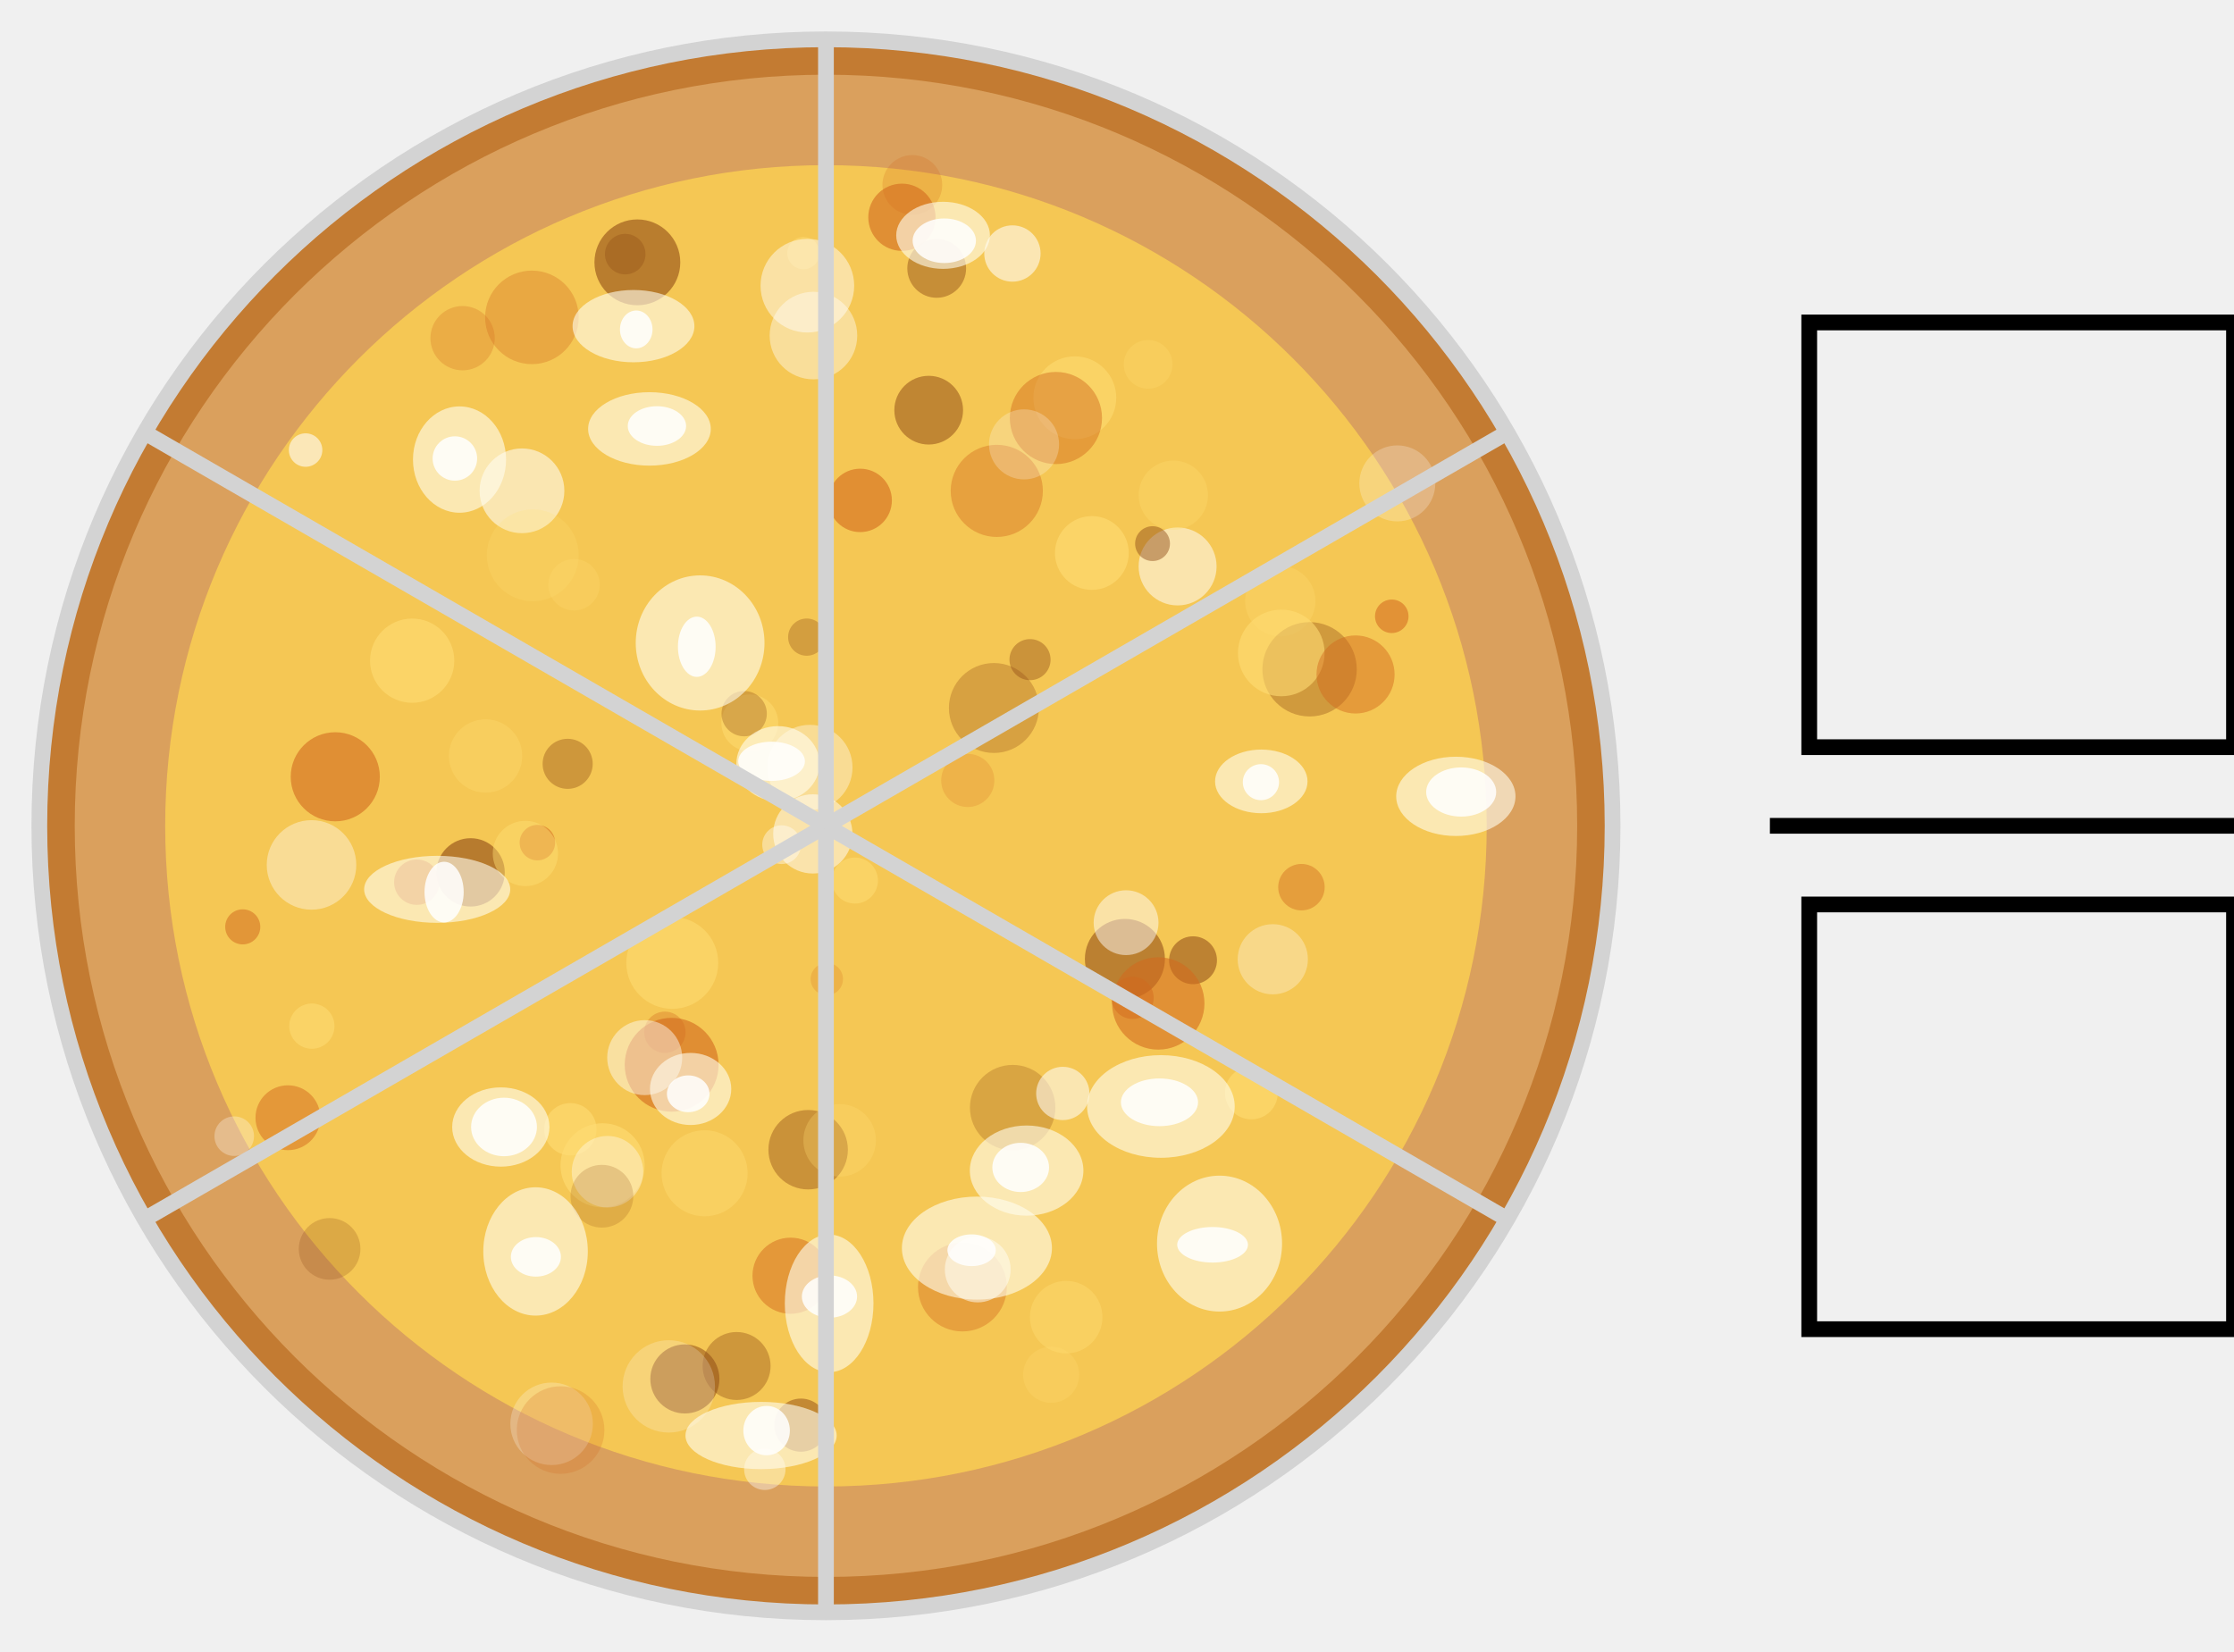
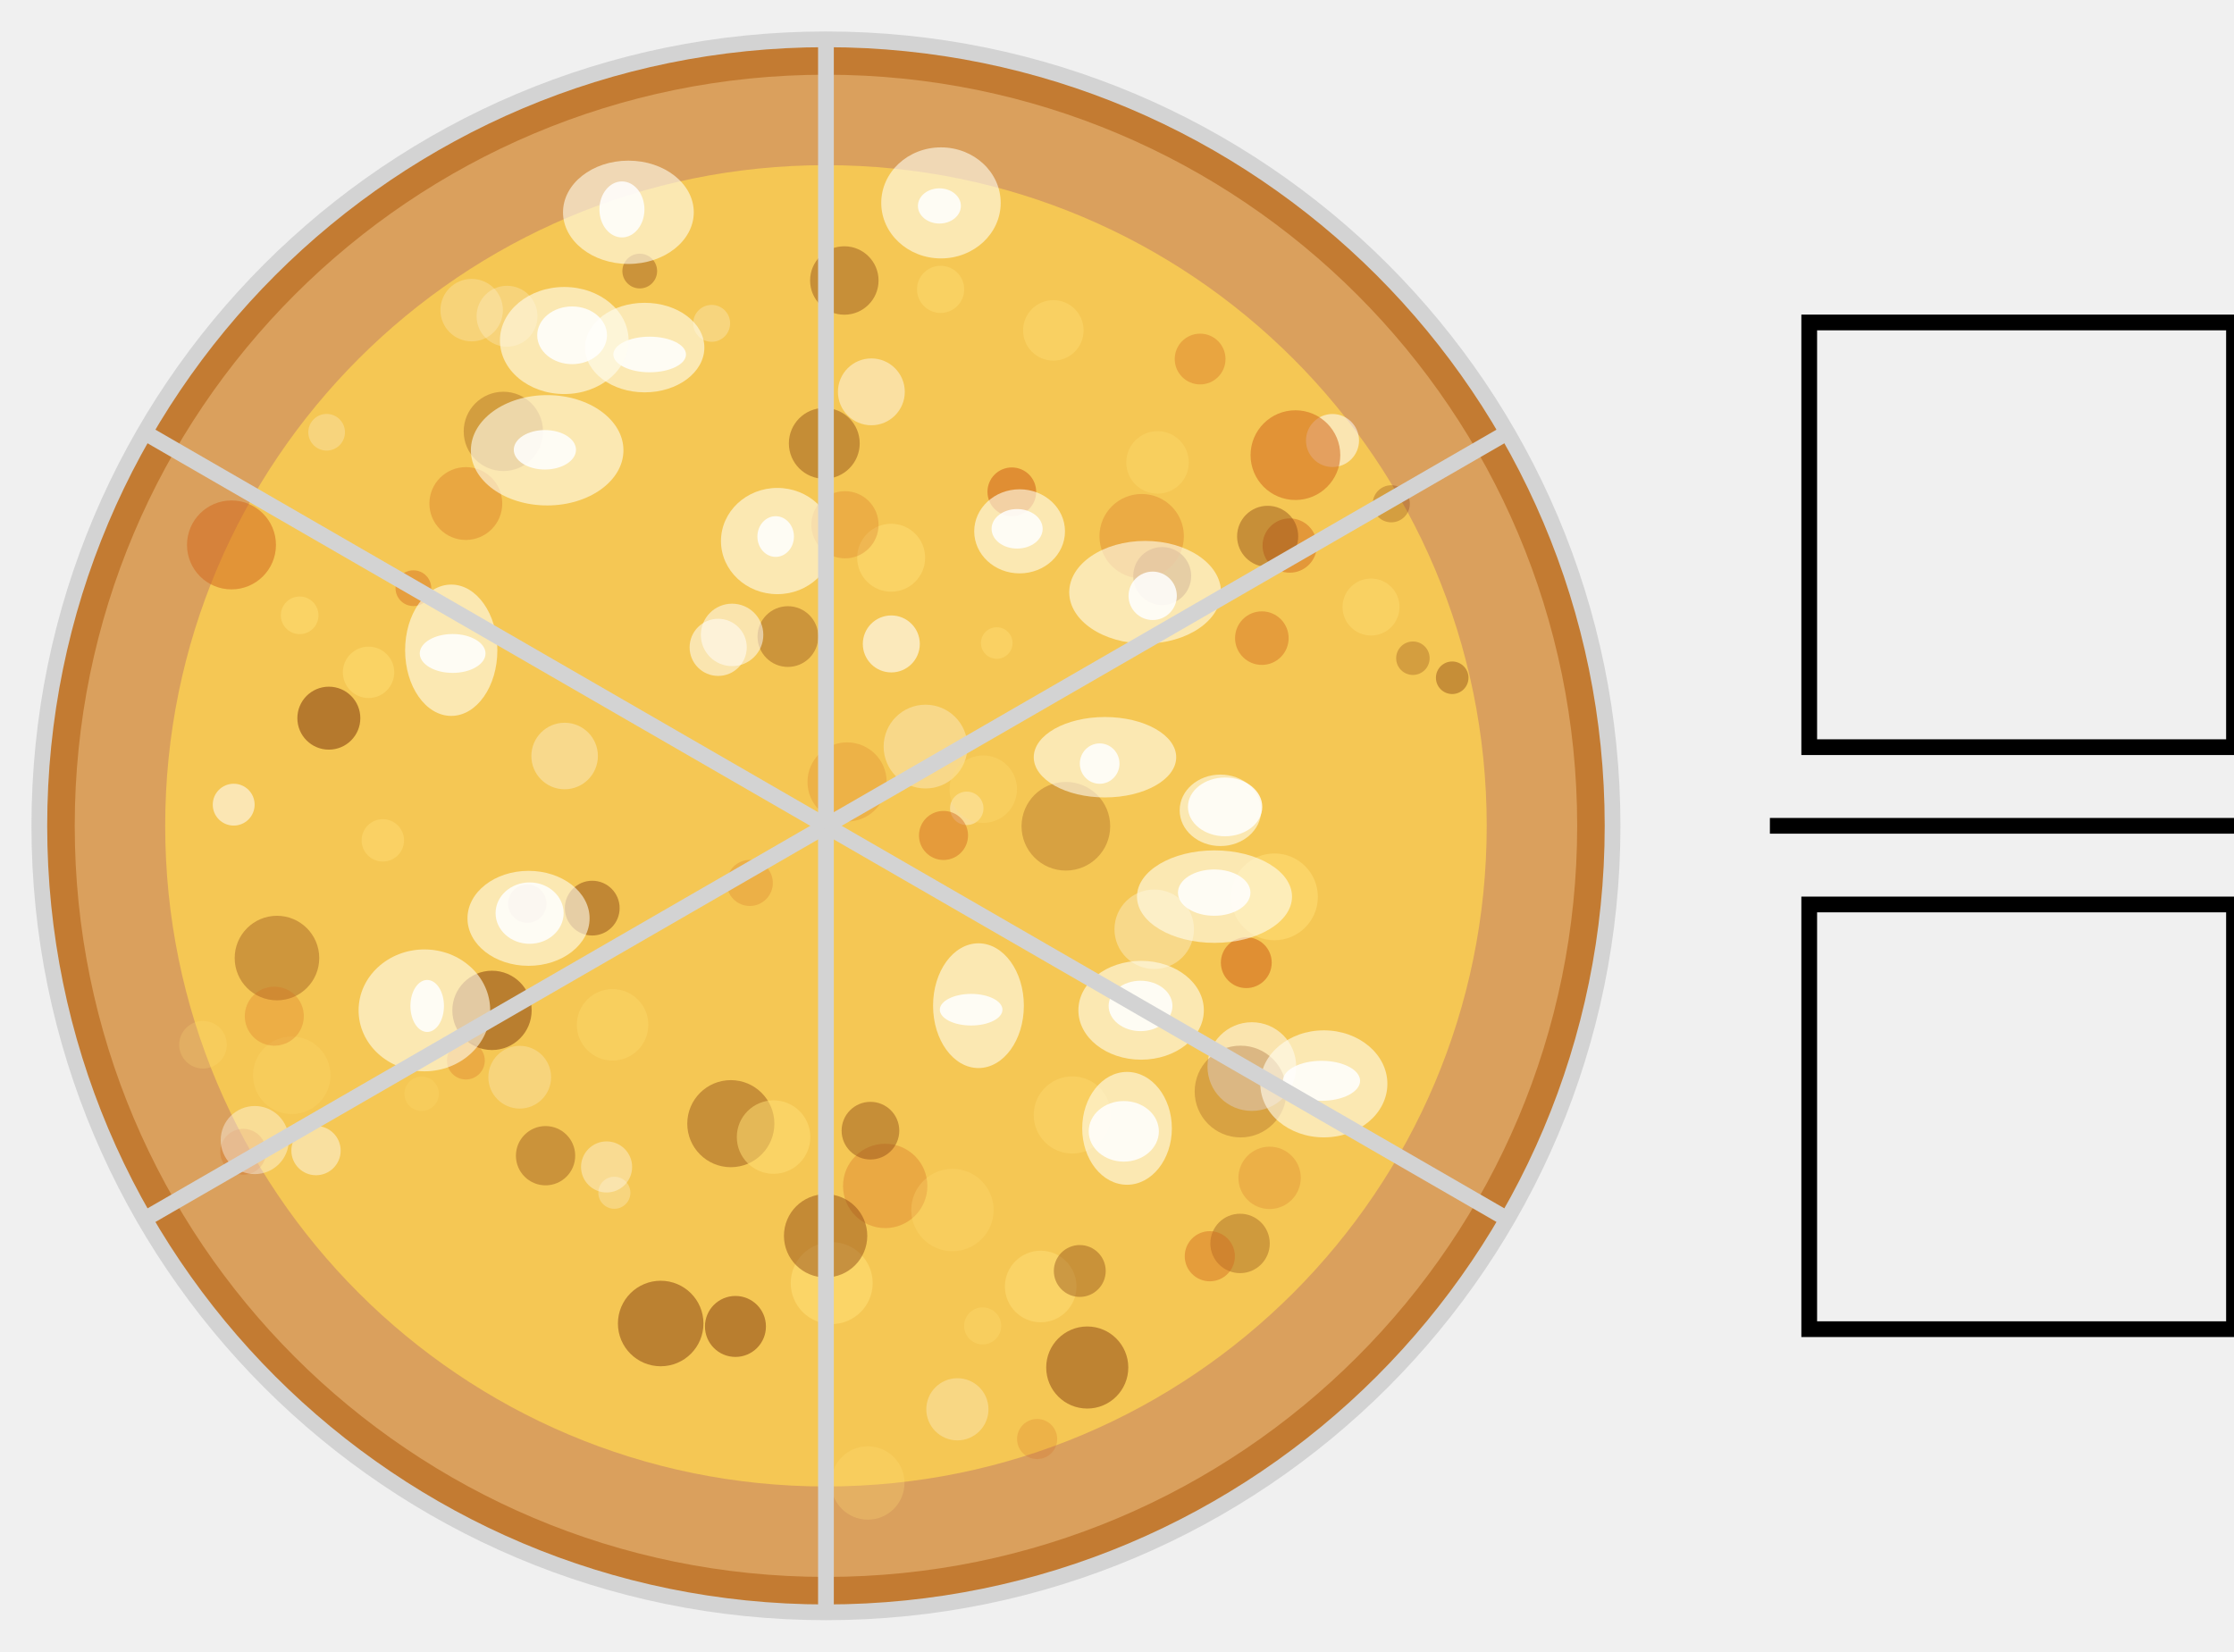
<svg xmlns="http://www.w3.org/2000/svg" xmlns:xlink="http://www.w3.org/1999/xlink" width="284.0" height="210" viewBox="0 0 284.0 210">
  <defs>
-     <clipPath id="clip-4540252240-4540976336">
+     <clipPath id="clip-4531929168-4462704464">
      <circle cx="105.0" cy="105.0" r="100" fill="none" />
    </clipPath>
  </defs>
  <g>
    <circle cx="105.0" cy="105.0" r="100" fill="#F5C754" />
-     <use xlink:href="#clip-4540252240-4540976336" />
-     <g clip-path="url(#clip-4540252240-4540976336)">
+     <use xlink:href="#clip-4531929168-4462704464" />
+     <g clip-path="url(#clip-4531929168-4462704464)">
      <circle cx="105.0" cy="105.0" r="92" stroke="#DAA05D" stroke-width="16" fill="none" />
      <circle cx="105.0" cy="105.0" r="98" stroke="#C37B32" stroke-width="5" fill="none" />
-       <circle cx="59.824" cy="110.92" r="4.345" fill="#8B4513" fill-opacity="0.583" />
-       <circle cx="149.704" cy="72.022" r="4.955" fill="#FFFFFF" fill-opacity="0.516" />
-       <circle cx="85.463" cy="122.428" r="5.843" fill="#FFDE75" fill-opacity="0.519" />
-       <circle cx="118.062" cy="52.152" r="4.369" fill="#8B4513" fill-opacity="0.499" />
-       <circle cx="162.759" cy="76.43" r="4.47" fill="#FFDE75" fill-opacity="0.256" />
-       <circle cx="81.026" cy="33.355" r="5.456" fill="#8B4513" fill-opacity="0.569" />
-       <circle cx="76.604" cy="148.168" r="5.351" fill="#FFDE75" fill-opacity="0.573" />
-       <circle cx="72.166" cy="97.119" r="3.184" fill="#8B4513" fill-opacity="0.364" />
-       <circle cx="122.348" cy="163.643" r="5.646" fill="#D2691E" fill-opacity="0.408" />
-       <circle cx="108.683" cy="111.959" r="2.925" fill="#FFDE75" fill-opacity="0.526" />
-       <circle cx="93.641" cy="173.682" r="4.321" fill="#8B4513" fill-opacity="0.364" />
-       <circle cx="29.776" cy="144.461" r="2.515" fill="#FFFFFF" fill-opacity="0.292" />
-       <circle cx="128.736" cy="140.829" r="5.43" fill="#8B4513" fill-opacity="0.262" />
-       <circle cx="119.08" cy="34.126" r="3.737" fill="#8B4513" fill-opacity="0.438" />
-       <circle cx="84.524" cy="131.254" r="2.631" fill="#D2691E" fill-opacity="0.338" />
-       <circle cx="143.004" cy="121.925" r="5.088" fill="#8B4513" fill-opacity="0.54" />
-       <circle cx="99.364" cy="107.399" r="2.46" fill="#FFFFFF" fill-opacity="0.399" />
-       <circle cx="72.507" cy="143.581" r="3.326" fill="#FFDE75" fill-opacity="0.583" />
-       <circle cx="77.229" cy="148.98" r="4.546" fill="#FFFFFF" fill-opacity="0.356" />
-       <circle cx="30.859" cy="117.848" r="2.23" fill="#D2691E" fill-opacity="0.512" />
-       <circle cx="166.483" cy="85.097" r="5.999" fill="#8B4513" fill-opacity="0.34" />
-       <circle cx="70.122" cy="181.033" r="5.245" fill="#FFFFFF" fill-opacity="0.242" />
-       <circle cx="105.112" cy="124.488" r="2.056" fill="#D2691E" fill-opacity="0.223" />
-       <circle cx="161.804" cy="121.967" r="4.462" fill="#FFFFFF" fill-opacity="0.311" />
-       <circle cx="68.314" cy="107.138" r="2.256" fill="#D2691E" fill-opacity="0.539" />
-       <circle cx="136.637" cy="50.576" r="5.267" fill="#FFDE75" fill-opacity="0.521" />
-       <circle cx="42.622" cy="98.766" r="5.664" fill="#D2691E" fill-opacity="0.598" />
-       <circle cx="36.604" cy="142.117" r="4.124" fill="#D2691E" fill-opacity="0.49" />
-       <circle cx="159.084" cy="138.962" r="3.358" fill="#FFDE75" fill-opacity="0.557" />
-       <circle cx="71.268" cy="181.827" r="5.568" fill="#D2691E" fill-opacity="0.217" />
-       <circle cx="85.383" cy="135.382" r="5.965" fill="#D2691E" fill-opacity="0.595" />
-       <circle cx="134.236" cy="53.149" r="5.859" fill="#D2691E" fill-opacity="0.46" />
-       <circle cx="95.32" cy="91.913" r="3.616" fill="#FFDE75" fill-opacity="0.463" />
-       <circle cx="176.931" cy="78.36" r="2.131" fill="#D2691E" fill-opacity="0.565" />
-       <circle cx="66.357" cy="62.405" r="5.387" fill="#FFFFFF" fill-opacity="0.546" />
-       <circle cx="102.736" cy="146.182" r="5.05" fill="#8B4513" fill-opacity="0.404" />
-       <circle cx="126.718" cy="62.415" r="5.859" fill="#D2691E" fill-opacity="0.397" />
-       <circle cx="151.666" cy="122.092" r="3.043" fill="#8B4513" fill-opacity="0.525" />
-       <circle cx="52.988" cy="112.168" r="2.885" fill="#D2691E" fill-opacity="0.538" />
-       <circle cx="114.656" cy="27.624" r="4.275" fill="#D2691E" fill-opacity="0.586" />
-       <circle cx="109.351" cy="63.624" r="4.032" fill="#D2691E" fill-opacity="0.593" />
-       <circle cx="103.41" cy="42.667" r="5.566" fill="#FFFFFF" fill-opacity="0.411" />
-       <circle cx="135.111" cy="139.029" r="3.388" fill="#FFFFFF" fill-opacity="0.545" />
-       <circle cx="41.902" cy="158.792" r="3.918" fill="#8B4513" fill-opacity="0.228" />
-       <circle cx="115.981" cy="23.514" r="3.797" fill="#D2691E" fill-opacity="0.223" />
-       <circle cx="101.816" cy="181.201" r="3.378" fill="#8B4513" fill-opacity="0.471" />
-       <circle cx="146.518" cy="69.121" r="2.215" fill="#8B4513" fill-opacity="0.444" />
-       <circle cx="100.501" cy="162.204" r="4.84" fill="#D2691E" fill-opacity="0.499" />
-       <circle cx="102.141" cy="32.18" r="2.053" fill="#FFDE75" fill-opacity="0.47" />
-       <circle cx="39.601" cy="109.972" r="5.691" fill="#FFFFFF" fill-opacity="0.382" />
-       <circle cx="106.74" cy="144.992" r="4.611" fill="#FFDE75" fill-opacity="0.275" />
-       <circle cx="123.03" cy="99.229" r="3.38" fill="#D2691E" fill-opacity="0.205" />
-       <circle cx="130.943" cy="83.871" r="2.613" fill="#8B4513" fill-opacity="0.398" />
-       <circle cx="138.804" cy="70.311" r="4.69" fill="#FFDE75" fill-opacity="0.591" />
-       <circle cx="126.35" cy="90.019" r="5.718" fill="#8B4513" fill-opacity="0.287" />
-       <circle cx="94.603" cy="90.74" r="2.881" fill="#8B4513" fill-opacity="0.308" />
-       <circle cx="79.484" cy="32.312" r="2.578" fill="#8B4513" fill-opacity="0.305" />
-       <circle cx="130.183" cy="56.5" r="4.454" fill="#FFFFFF" fill-opacity="0.242" />
-       <circle cx="147.246" cy="127.584" r="5.872" fill="#D2691E" fill-opacity="0.571" />
-       <circle cx="38.849" cy="57.224" r="2.128" fill="#FFFFFF" fill-opacity="0.577" />
-       <circle cx="87.065" cy="175.328" r="4.391" fill="#8B4513" fill-opacity="0.507" />
-       <circle cx="58.808" cy="42.998" r="4.088" fill="#D2691E" fill-opacity="0.27" />
-       <circle cx="81.959" cy="134.475" r="4.766" fill="#FFFFFF" fill-opacity="0.448" />
-       <circle cx="165.447" cy="112.801" r="2.953" fill="#D2691E" fill-opacity="0.439" />
-       <circle cx="102.637" cy="36.326" r="5.952" fill="#FFFFFF" fill-opacity="0.468" />
-       <circle cx="103.332" cy="106.028" r="5.037" fill="#FFFFFF" fill-opacity="0.507" />
-       <circle cx="85.02" cy="176.274" r="5.872" fill="#FFFFFF" fill-opacity="0.21" />
-       <circle cx="97.229" cy="186.814" r="2.632" fill="#FFFFFF" fill-opacity="0.389" />
-       <circle cx="177.635" cy="61.462" r="4.83" fill="#FFFFFF" fill-opacity="0.235" />
-       <circle cx="61.728" cy="96.12" r="4.657" fill="#FFDE75" fill-opacity="0.331" />
-       <circle cx="67.729" cy="70.603" r="5.841" fill="#FFDE75" fill-opacity="0.207" />
-       <circle cx="66.79" cy="108.515" r="4.147" fill="#FFDE75" fill-opacity="0.449" />
-       <circle cx="67.619" cy="40.352" r="5.948" fill="#D2691E" fill-opacity="0.325" />
-       <circle cx="145.957" cy="46.327" r="3.094" fill="#FFDE75" fill-opacity="0.261" />
-       <circle cx="162.884" cy="83.022" r="5.506" fill="#FFDE75" fill-opacity="0.587" />
-       <circle cx="76.519" cy="152.097" r="3.99" fill="#8B4513" fill-opacity="0.203" />
-       <circle cx="128.705" cy="32.233" r="3.581" fill="#FFFFFF" fill-opacity="0.555" />
-       <circle cx="143.153" cy="117.316" r="4.121" fill="#FFFFFF" fill-opacity="0.478" />
-       <circle cx="149.161" cy="62.966" r="4.405" fill="#FFDE75" fill-opacity="0.289" />
-       <circle cx="102.961" cy="97.576" r="5.415" fill="#FFFFFF" fill-opacity="0.378" />
-       <circle cx="143.977" cy="126.87" r="2.687" fill="#D2691E" fill-opacity="0.454" />
-       <circle cx="135.539" cy="167.472" r="4.609" fill="#FFDE75" fill-opacity="0.416" />
-       <circle cx="39.647" cy="130.471" r="2.874" fill="#FFDE75" fill-opacity="0.54" />
-       <circle cx="172.326" cy="85.757" r="4.963" fill="#D2691E" fill-opacity="0.461" />
-       <circle cx="133.629" cy="174.795" r="3.569" fill="#FFDE75" fill-opacity="0.254" />
-       <circle cx="89.571" cy="149.179" r="5.47" fill="#FFDE75" fill-opacity="0.394" />
-       <circle cx="52.398" cy="84.002" r="5.355" fill="#FFDE75" fill-opacity="0.591" />
-       <circle cx="102.555" cy="81.009" r="2.366" fill="#8B4513" fill-opacity="0.314" />
-       <circle cx="124.296" cy="161.411" r="4.182" fill="#FFFFFF" fill-opacity="0.509" />
-       <circle cx="72.976" cy="74.348" r="3.271" fill="#FFDE75" fill-opacity="0.255" />
-       <ellipse cx="55.578" cy="113.075" rx="9.287" ry="4.26" fill="#FFFDF0" fill-opacity="0.6" />
-       <ellipse cx="56.457" cy="113.428" rx="2.49" ry="3.858" fill="#FFFFFF" fill-opacity="0.85" />
-       <ellipse cx="68.083" cy="159.117" rx="6.644" ry="8.158" fill="#FFFDF0" fill-opacity="0.6" />
-       <ellipse cx="68.126" cy="159.804" rx="3.182" ry="2.514" fill="#FFFFFF" fill-opacity="0.85" />
-       <ellipse cx="80.533" cy="41.468" rx="7.744" ry="4.596" fill="#FFFDF0" fill-opacity="0.6" />
-       <ellipse cx="80.882" cy="41.885" rx="2.07" ry="2.407" fill="#FFFFFF" fill-opacity="0.85" />
-       <ellipse cx="98.903" cy="97.099" rx="5.292" ry="4.775" fill="#FFFDF0" fill-opacity="0.6" />
-       <ellipse cx="98.089" cy="96.798" rx="4.239" ry="2.494" fill="#FFFFFF" fill-opacity="0.85" />
-       <ellipse cx="185.076" cy="101.254" rx="7.582" ry="5.04" fill="#FFFDF0" fill-opacity="0.6" />
-       <ellipse cx="185.754" cy="100.702" rx="4.451" ry="3.126" fill="#FFFFFF" fill-opacity="0.85" />
-       <ellipse cx="105.406" cy="165.722" rx="5.636" ry="8.753" fill="#FFFDF0" fill-opacity="0.6" />
-       <ellipse cx="105.448" cy="164.855" rx="3.51" ry="2.692" fill="#FFFFFF" fill-opacity="0.85" />
-       <ellipse cx="130.51" cy="148.836" rx="7.22" ry="5.733" fill="#FFFDF0" fill-opacity="0.6" />
-       <ellipse cx="129.758" cy="148.435" rx="3.607" ry="3.129" fill="#FFFFFF" fill-opacity="0.85" />
-       <ellipse cx="155.035" cy="158.12" rx="7.949" ry="8.64" fill="#FFFDF0" fill-opacity="0.6" />
-       <ellipse cx="154.15" cy="158.27" rx="4.499" ry="2.262" fill="#FFFFFF" fill-opacity="0.85" />
-       <ellipse cx="89.003" cy="81.749" rx="8.184" ry="8.591" fill="#FFFDF0" fill-opacity="0.6" />
-       <ellipse cx="88.579" cy="82.233" rx="2.396" ry="3.831" fill="#FFFFFF" fill-opacity="0.85" />
-       <ellipse cx="147.581" cy="140.683" rx="9.384" ry="6.526" fill="#FFFDF0" fill-opacity="0.6" />
-       <ellipse cx="147.4" cy="140.154" rx="4.904" ry="3.033" fill="#FFFFFF" fill-opacity="0.85" />
-       <ellipse cx="160.344" cy="99.351" rx="5.877" ry="4.047" fill="#FFFDF0" fill-opacity="0.6" />
-       <ellipse cx="160.298" cy="99.45" rx="2.303" ry="2.291" fill="#FFFFFF" fill-opacity="0.85" />
-       <ellipse cx="124.192" cy="158.691" rx="9.538" ry="6.549" fill="#FFFDF0" fill-opacity="0.6" />
-       <ellipse cx="123.517" cy="158.963" rx="3.074" ry="2.017" fill="#FFFFFF" fill-opacity="0.85" />
-       <ellipse cx="87.795" cy="138.458" rx="5.168" ry="4.583" fill="#FFFDF0" fill-opacity="0.6" />
-       <ellipse cx="87.489" cy="139.072" rx="2.706" ry="2.339" fill="#FFFFFF" fill-opacity="0.85" />
-       <ellipse cx="119.89" cy="29.921" rx="5.957" ry="4.264" fill="#FFFDF0" fill-opacity="0.6" />
-       <ellipse cx="120.044" cy="30.61" rx="4.025" ry="2.834" fill="#FFFFFF" fill-opacity="0.85" />
-       <ellipse cx="96.753" cy="182.52" rx="9.611" ry="4.275" fill="#FFFDF0" fill-opacity="0.6" />
-       <ellipse cx="97.455" cy="181.895" rx="2.958" ry="3.139" fill="#FFFFFF" fill-opacity="0.85" />
-       <ellipse cx="82.562" cy="54.535" rx="7.798" ry="4.669" fill="#FFFDF0" fill-opacity="0.6" />
-       <ellipse cx="83.514" cy="54.166" rx="3.709" ry="2.518" fill="#FFFFFF" fill-opacity="0.85" />
-       <ellipse cx="58.417" cy="58.433" rx="5.917" ry="6.76" fill="#FFFDF0" fill-opacity="0.6" />
-       <ellipse cx="57.827" cy="58.296" rx="2.83" ry="2.82" fill="#FFFFFF" fill-opacity="0.85" />
-       <ellipse cx="63.667" cy="143.296" rx="6.183" ry="5.04" fill="#FFFDF0" fill-opacity="0.6" />
-       <ellipse cx="64.073" cy="143.29" rx="4.186" ry="3.721" fill="#FFFFFF" fill-opacity="0.85" />
+       <circle cx="159.141" cy="135.61" r="5.637" fill="#FFFFFF" fill-opacity="0.526" />
+       <circle cx="131.846" cy="182.967" r="2.55" fill="#D2691E" fill-opacity="0.216" />
+       <circle cx="95.32" cy="112.263" r="2.929" fill="#D2691E" fill-opacity="0.235" />
+       <circle cx="112.532" cy="150.788" r="5.362" fill="#D2691E" fill-opacity="0.312" />
+       <circle cx="122.9" cy="102.777" r="2.125" fill="#FFFFFF" fill-opacity="0.365" />
+       <circle cx="41.524" cy="54.96" r="2.33" fill="#FFFFFF" fill-opacity="0.239" />
+       <circle cx="40.174" cy="146.296" r="3.133" fill="#FFFFFF" fill-opacity="0.446" />
+       <circle cx="136.318" cy="141.763" r="4.904" fill="#FFDE75" fill-opacity="0.375" />
+       <circle cx="91.3" cy="82.309" r="3.632" fill="#FFFFFF" fill-opacity="0.535" />
+       <circle cx="147.746" cy="73.237" r="3.684" fill="#8B4513" fill-opacity="0.485" />
+       <circle cx="132.301" cy="163.574" r="4.552" fill="#FFDE75" fill-opacity="0.529" />
+       <circle cx="121.71" cy="179.187" r="3.951" fill="#FFFFFF" fill-opacity="0.283" />
+       <circle cx="52.554" cy="74.787" r="2.272" fill="#D2691E" fill-opacity="0.432" />
+       <circle cx="110.321" cy="188.555" r="4.665" fill="#FFDE75" fill-opacity="0.266" />
+       <circle cx="113.291" cy="70.914" r="4.32" fill="#FFDE75" fill-opacity="0.513" />
+       <circle cx="113.309" cy="81.874" r="3.623" fill="#FFFFFF" fill-opacity="0.598" />
+       <circle cx="157.709" cy="138.786" r="5.834" fill="#8B4513" fill-opacity="0.274" />
+       <circle cx="29.428" cy="69.285" r="5.654" fill="#D2691E" fill-opacity="0.538" />
+       <circle cx="135.5" cy="105.054" r="5.635" fill="#8B4513" fill-opacity="0.287" />
+       <circle cx="30.917" cy="146.445" r="2.914" fill="#D2691E" fill-opacity="0.289" />
+       <circle cx="59.961" cy="39.432" r="3.971" fill="#FFFFFF" fill-opacity="0.218" />
+       <circle cx="59.224" cy="134.847" r="2.405" fill="#D2691E" fill-opacity="0.3" />
+       <circle cx="67.034" cy="114.896" r="2.437" fill="#8B4513" fill-opacity="0.541" />
+       <circle cx="174.293" cy="77.181" r="3.62" fill="#FFDE75" fill-opacity="0.448" />
+       <circle cx="117.66" cy="94.926" r="5.326" fill="#FFFFFF" fill-opacity="0.31" />
+       <circle cx="62.545" cy="128.466" r="5.042" fill="#8B4513" fill-opacity="0.563" />
+       <circle cx="110.773" cy="49.821" r="4.249" fill="#FFFFFF" fill-opacity="0.455" />
+       <circle cx="32.389" cy="144.955" r="4.33" fill="#FFFFFF" fill-opacity="0.39" />
+       <circle cx="128.63" cy="62.529" r="3.096" fill="#D2691E" fill-opacity="0.597" />
+       <circle cx="77.113" cy="148.373" r="3.248" fill="#FFFFFF" fill-opacity="0.36" />
+       <circle cx="157.643" cy="158.098" r="3.777" fill="#8B4513" fill-opacity="0.349" />
+       <circle cx="53.601" cy="139.068" r="2.187" fill="#FFDE75" fill-opacity="0.221" />
+       <circle cx="75.289" cy="115.465" r="3.482" fill="#8B4513" fill-opacity="0.486" />
+       <circle cx="92.907" cy="142.87" r="5.536" fill="#8B4513" fill-opacity="0.427" />
+       <circle cx="110.657" cy="143.761" r="3.666" fill="#8B4513" fill-opacity="0.441" />
+       <circle cx="184.613" cy="86.175" r="2.07" fill="#8B4513" fill-opacity="0.434" />
+       <circle cx="100.161" cy="80.937" r="3.86" fill="#8B4513" fill-opacity="0.385" />
+       <circle cx="38.095" cy="78.237" r="2.393" fill="#FFDE75" fill-opacity="0.513" />
+       <circle cx="179.616" cy="83.69" r="2.128" fill="#8B4513" fill-opacity="0.311" />
+       <circle cx="29.709" cy="102.31" r="2.661" fill="#FFFFFF" fill-opacity="0.555" />
+       <circle cx="137.268" cy="161.6" r="3.297" fill="#8B4513" fill-opacity="0.407" />
+       <circle cx="138.218" cy="173.875" r="5.218" fill="#8B4513" fill-opacity="0.519" />
+       <circle cx="25.806" cy="132.836" r="3.026" fill="#FFDE75" fill-opacity="0.222" />
+       <circle cx="107.687" cy="99.422" r="5.031" fill="#D2691E" fill-opacity="0.228" />
+       <circle cx="35.209" cy="121.814" r="5.375" fill="#8B4513" fill-opacity="0.374" />
+       <circle cx="163.957" cy="69.364" r="3.452" fill="#D2691E" fill-opacity="0.498" />
+       <circle cx="71.779" cy="96.124" r="4.229" fill="#FFFFFF" fill-opacity="0.326" />
+       <circle cx="46.852" cy="85.487" r="3.266" fill="#FFDE75" fill-opacity="0.499" />
+       <circle cx="169.396" cy="56.01" r="3.372" fill="#FFFFFF" fill-opacity="0.541" />
+       <circle cx="176.868" cy="64.055" r="2.358" fill="#8B4513" fill-opacity="0.316" />
+       <circle cx="119.945" cy="106.225" r="3.118" fill="#D2691E" fill-opacity="0.466" />
+       <circle cx="147.153" cy="58.792" r="3.973" fill="#FFDE75" fill-opacity="0.32" />
+       <circle cx="133.907" cy="42.006" r="3.845" fill="#FFDE75" fill-opacity="0.418" />
+       <circle cx="121.082" cy="153.852" r="5.238" fill="#FFDE75" fill-opacity="0.267" />
+       <circle cx="37.09" cy="136.723" r="4.922" fill="#FFDE75" fill-opacity="0.237" />
+       <circle cx="124.999" cy="100.342" r="4.287" fill="#FFDE75" fill-opacity="0.307" />
+       <circle cx="83.991" cy="168.279" r="5.437" fill="#8B4513" fill-opacity="0.537" />
+       <circle cx="41.805" cy="91.312" r="4.003" fill="#8B4513" fill-opacity="0.594" />
+       <circle cx="152.567" cy="45.65" r="3.227" fill="#D2691E" fill-opacity="0.363" />
+       <circle cx="64.459" cy="40.208" r="3.872" fill="#FFFFFF" fill-opacity="0.221" />
+       <circle cx="63.99" cy="54.85" r="5.041" fill="#8B4513" fill-opacity="0.32" />
+       <circle cx="160.414" cy="81.136" r="3.405" fill="#D2691E" fill-opacity="0.444" />
+       <circle cx="124.923" cy="168.584" r="2.354" fill="#FFDE75" fill-opacity="0.331" />
+       <circle cx="90.472" cy="41.112" r="2.346" fill="#FFFFFF" fill-opacity="0.249" />
+       <circle cx="59.219" cy="64.023" r="4.631" fill="#D2691E" fill-opacity="0.342" />
+       <circle cx="105.732" cy="163.143" r="5.209" fill="#FFDE75" fill-opacity="0.58" />
+       <circle cx="161.152" cy="68.194" r="3.885" fill="#8B4513" fill-opacity="0.427" />
+       <circle cx="93.068" cy="80.725" r="3.97" fill="#FFFFFF" fill-opacity="0.518" />
+       <circle cx="107.418" cy="66.723" r="4.27" fill="#D2691E" fill-opacity="0.258" />
+       <circle cx="161.399" cy="149.761" r="3.965" fill="#D2691E" fill-opacity="0.239" />
+       <circle cx="153.799" cy="159.725" r="3.188" fill="#D2691E" fill-opacity="0.446" />
+       <circle cx="81.329" cy="34.465" r="2.208" fill="#8B4513" fill-opacity="0.398" />
+       <circle cx="107.337" cy="35.664" r="4.351" fill="#8B4513" fill-opacity="0.427" />
+       <circle cx="104.789" cy="56.371" r="4.503" fill="#8B4513" fill-opacity="0.449" />
+       <circle cx="98.341" cy="144.577" r="4.673" fill="#FFDE75" fill-opacity="0.516" />
+       <circle cx="66.07" cy="136.964" r="3.988" fill="#FFFFFF" fill-opacity="0.232" />
+       <circle cx="158.437" cy="122.4" r="3.232" fill="#D2691E" fill-opacity="0.59" />
+       <circle cx="145.135" cy="68.174" r="5.365" fill="#D2691E" fill-opacity="0.3" />
+       <circle cx="146.732" cy="118.155" r="5.054" fill="#FFFFFF" fill-opacity="0.314" />
+       <circle cx="164.682" cy="57.869" r="5.703" fill="#D2691E" fill-opacity="0.552" />
+       <circle cx="93.495" cy="168.653" r="3.876" fill="#8B4513" fill-opacity="0.564" />
+       <circle cx="77.875" cy="130.303" r="4.544" fill="#FFDE75" fill-opacity="0.32" />
+       <circle cx="69.355" cy="146.945" r="3.768" fill="#8B4513" fill-opacity="0.397" />
+       <circle cx="162.019" cy="114.032" r="5.518" fill="#FFDE75" fill-opacity="0.565" />
+       <circle cx="48.667" cy="106.85" r="2.695" fill="#FFDE75" fill-opacity="0.489" />
+       <circle cx="104.957" cy="157.13" r="5.296" fill="#8B4513" fill-opacity="0.461" />
+       <circle cx="119.575" cy="36.792" r="2.999" fill="#FFDE75" fill-opacity="0.41" />
+       <circle cx="34.871" cy="129.205" r="3.753" fill="#D2691E" fill-opacity="0.261" />
+       <circle cx="78.101" cy="151.656" r="2.039" fill="#FFFFFF" fill-opacity="0.244" />
+       <circle cx="126.713" cy="81.759" r="2.009" fill="#FFDE75" fill-opacity="0.465" />
+       <ellipse cx="145.066" cy="128.453" rx="7.975" ry="6.283" fill="#FFFDF0" fill-opacity="0.6" />
+       <ellipse cx="144.992" cy="127.9" rx="4.056" ry="3.205" fill="#FFFFFF" fill-opacity="0.85" />
+       <ellipse cx="98.822" cy="68.792" rx="7.167" ry="6.754" fill="#FFFDF0" fill-opacity="0.6" />
+       <ellipse cx="98.608" cy="68.22" rx="2.323" ry="2.588" fill="#FFFFFF" fill-opacity="0.85" />
+       <ellipse cx="81.957" cy="44.193" rx="7.585" ry="5.692" fill="#FFFDF0" fill-opacity="0.6" />
+       <ellipse cx="82.59" cy="45.071" rx="4.618" ry="2.264" fill="#FFFFFF" fill-opacity="0.85" />
+       <ellipse cx="145.576" cy="75.303" rx="9.649" ry="6.526" fill="#FFFDF0" fill-opacity="0.6" />
+       <ellipse cx="146.536" cy="75.756" rx="3.069" ry="3.08" fill="#FFFFFF" fill-opacity="0.85" />
+       <ellipse cx="129.618" cy="67.558" rx="5.77" ry="5.346" fill="#FFFDF0" fill-opacity="0.6" />
+       <ellipse cx="129.302" cy="67.238" rx="3.247" ry="2.512" fill="#FFFFFF" fill-opacity="0.85" />
+       <ellipse cx="168.297" cy="137.809" rx="8.076" ry="6.805" fill="#FFFDF0" fill-opacity="0.6" />
+       <ellipse cx="167.998" cy="137.422" rx="4.906" ry="2.544" fill="#FFFFFF" fill-opacity="0.85" />
+       <ellipse cx="67.191" cy="116.763" rx="7.762" ry="6.038" fill="#FFFDF0" fill-opacity="0.6" />
+       <ellipse cx="67.328" cy="116.099" rx="4.327" ry="3.903" fill="#FFFFFF" fill-opacity="0.85" />
+       <ellipse cx="53.952" cy="128.465" rx="8.366" ry="7.748" fill="#FFFDF0" fill-opacity="0.6" />
+       <ellipse cx="54.306" cy="127.904" rx="2.132" ry="3.306" fill="#FFFFFF" fill-opacity="0.85" />
+       <ellipse cx="119.622" cy="25.797" rx="7.593" ry="7.059" fill="#FFFDF0" fill-opacity="0.6" />
+       <ellipse cx="119.423" cy="26.184" rx="2.732" ry="2.239" fill="#FFFFFF" fill-opacity="0.85" />
+       <ellipse cx="140.472" cy="96.278" rx="9.055" ry="5.112" fill="#FFFDF0" fill-opacity="0.6" />
+       <ellipse cx="139.796" cy="97.089" rx="2.521" ry="2.568" fill="#FFFFFF" fill-opacity="0.85" />
+       <ellipse cx="154.395" cy="114.003" rx="9.854" ry="5.88" fill="#FFFDF0" fill-opacity="0.6" />
+       <ellipse cx="154.357" cy="113.493" rx="4.609" ry="2.944" fill="#FFFFFF" fill-opacity="0.85" />
+       <ellipse cx="71.734" cy="43.295" rx="8.178" ry="6.806" fill="#FFFDF0" fill-opacity="0.6" />
+       <ellipse cx="72.731" cy="42.632" rx="4.435" ry="3.669" fill="#FFFFFF" fill-opacity="0.85" />
+       <ellipse cx="79.886" cy="26.992" rx="8.311" ry="6.567" fill="#FFFDF0" fill-opacity="0.6" />
+       <ellipse cx="79.064" cy="26.628" rx="2.861" ry="3.561" fill="#FFFFFF" fill-opacity="0.85" />
+       <ellipse cx="143.276" cy="143.464" rx="5.699" ry="7.174" fill="#FFFDF0" fill-opacity="0.6" />
+       <ellipse cx="142.864" cy="143.845" rx="4.459" ry="3.852" fill="#FFFFFF" fill-opacity="0.85" />
+       <ellipse cx="57.365" cy="82.676" rx="5.864" ry="8.349" fill="#FFFDF0" fill-opacity="0.6" />
+       <ellipse cx="57.542" cy="83.085" rx="4.18" ry="2.472" fill="#FFFFFF" fill-opacity="0.85" />
+       <ellipse cx="124.388" cy="127.869" rx="5.772" ry="7.931" fill="#FFFDF0" fill-opacity="0.6" />
+       <ellipse cx="123.458" cy="128.38" rx="3.981" ry="2.01" fill="#FFFFFF" fill-opacity="0.85" />
+       <ellipse cx="155.148" cy="103.029" rx="5.182" ry="4.545" fill="#FFFDF0" fill-opacity="0.6" />
+       <ellipse cx="155.742" cy="102.594" rx="4.725" ry="3.736" fill="#FFFFFF" fill-opacity="0.85" />
+       <ellipse cx="69.559" cy="57.252" rx="9.698" ry="7.014" fill="#FFFDF0" fill-opacity="0.6" />
+       <ellipse cx="69.27" cy="57.19" rx="3.955" ry="2.509" fill="#FFFFFF" fill-opacity="0.85" />
    </g>
    <path d="M105.0,105.0 L105.0,5.0" stroke="lightgray" stroke-width="2" />
    <path d="M105.0,105.0 L191.603,55" stroke="lightgray" stroke-width="2" />
    <path d="M105.0,105.0 L191.603,155.0" stroke="lightgray" stroke-width="2" />
    <path d="M105.0,105.0 L105.0,205.0" stroke="lightgray" stroke-width="2" />
    <path d="M105.0,105.0 L18.397,155.0" stroke="lightgray" stroke-width="2" />
    <path d="M105.0,105.0 L18.397,55" stroke="lightgray" stroke-width="2" />
    <circle cx="105.0" cy="105.0" r="100" fill="none" stroke="lightgray" stroke-width="2" />
    <rect x="230.0" y="41.0" width="54.0" height="54.0" fill="none" stroke="black" stroke-width="2" />
    <rect x="230.0" y="115.0" width="54.0" height="54.0" fill="none" stroke="black" stroke-width="2" />
    <path d="M225.0,105.0 L289.0,105.0" stroke="black" stroke-width="2" />
  </g>
</svg>
